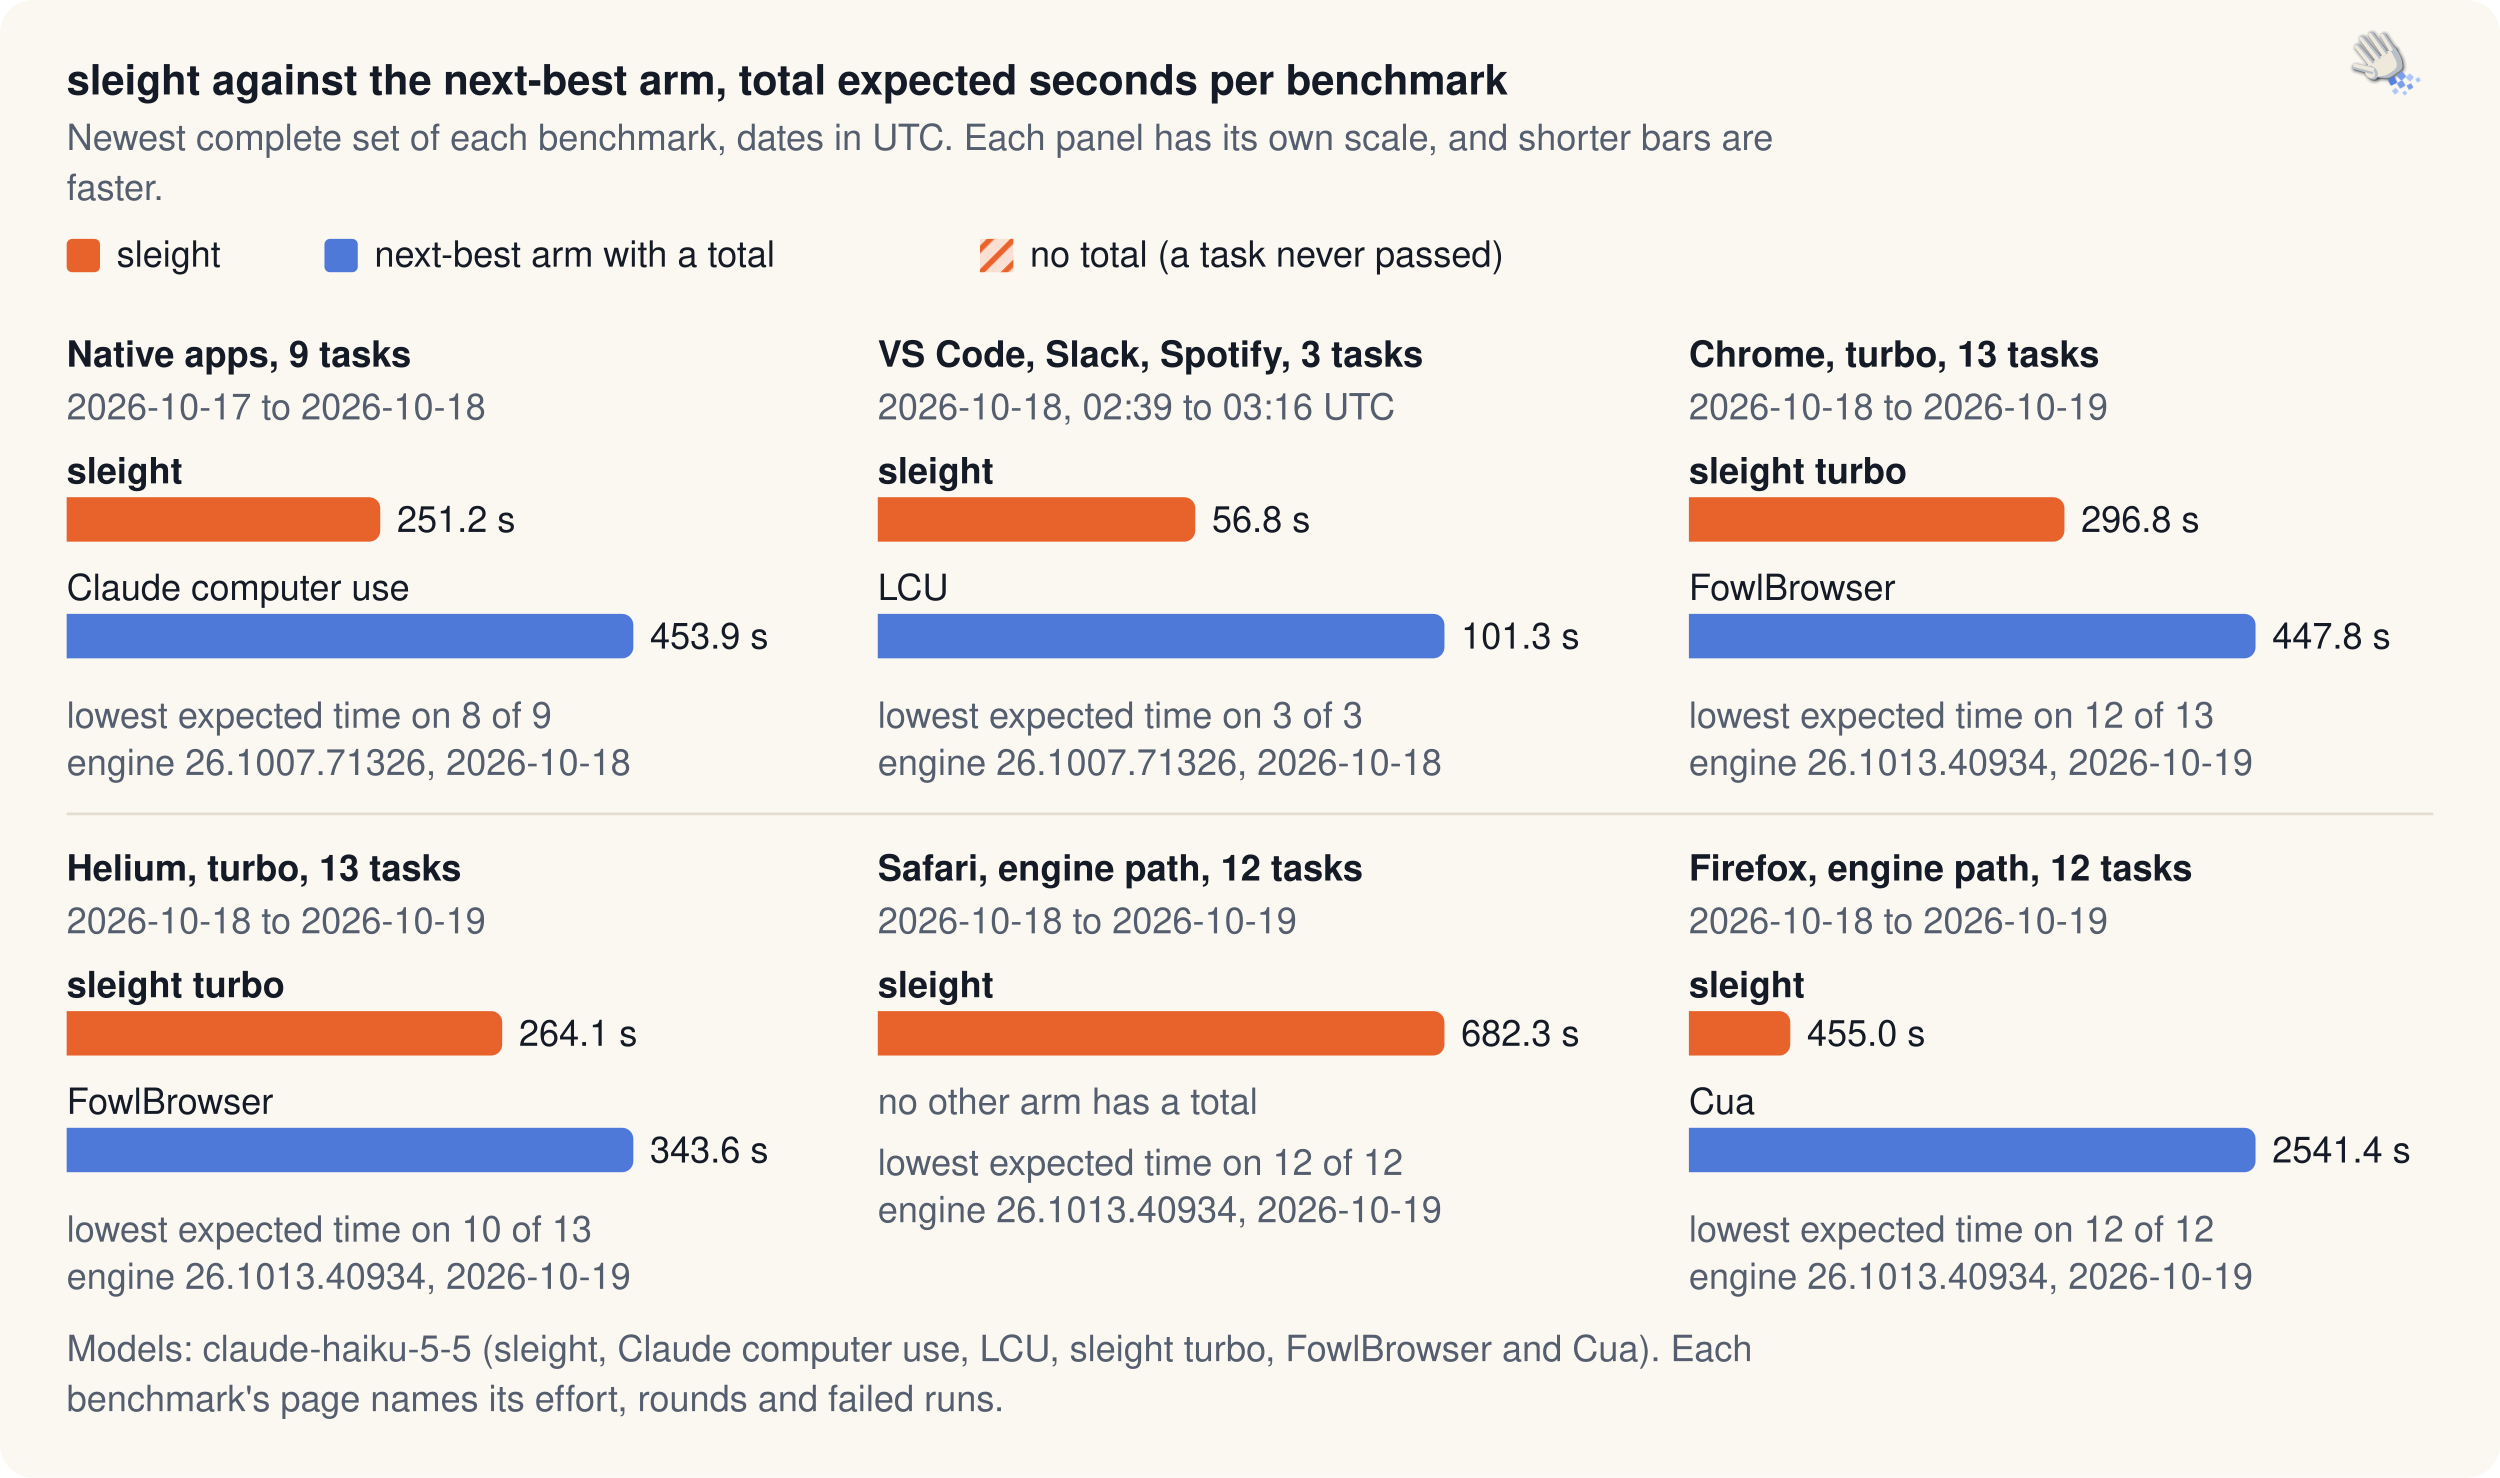
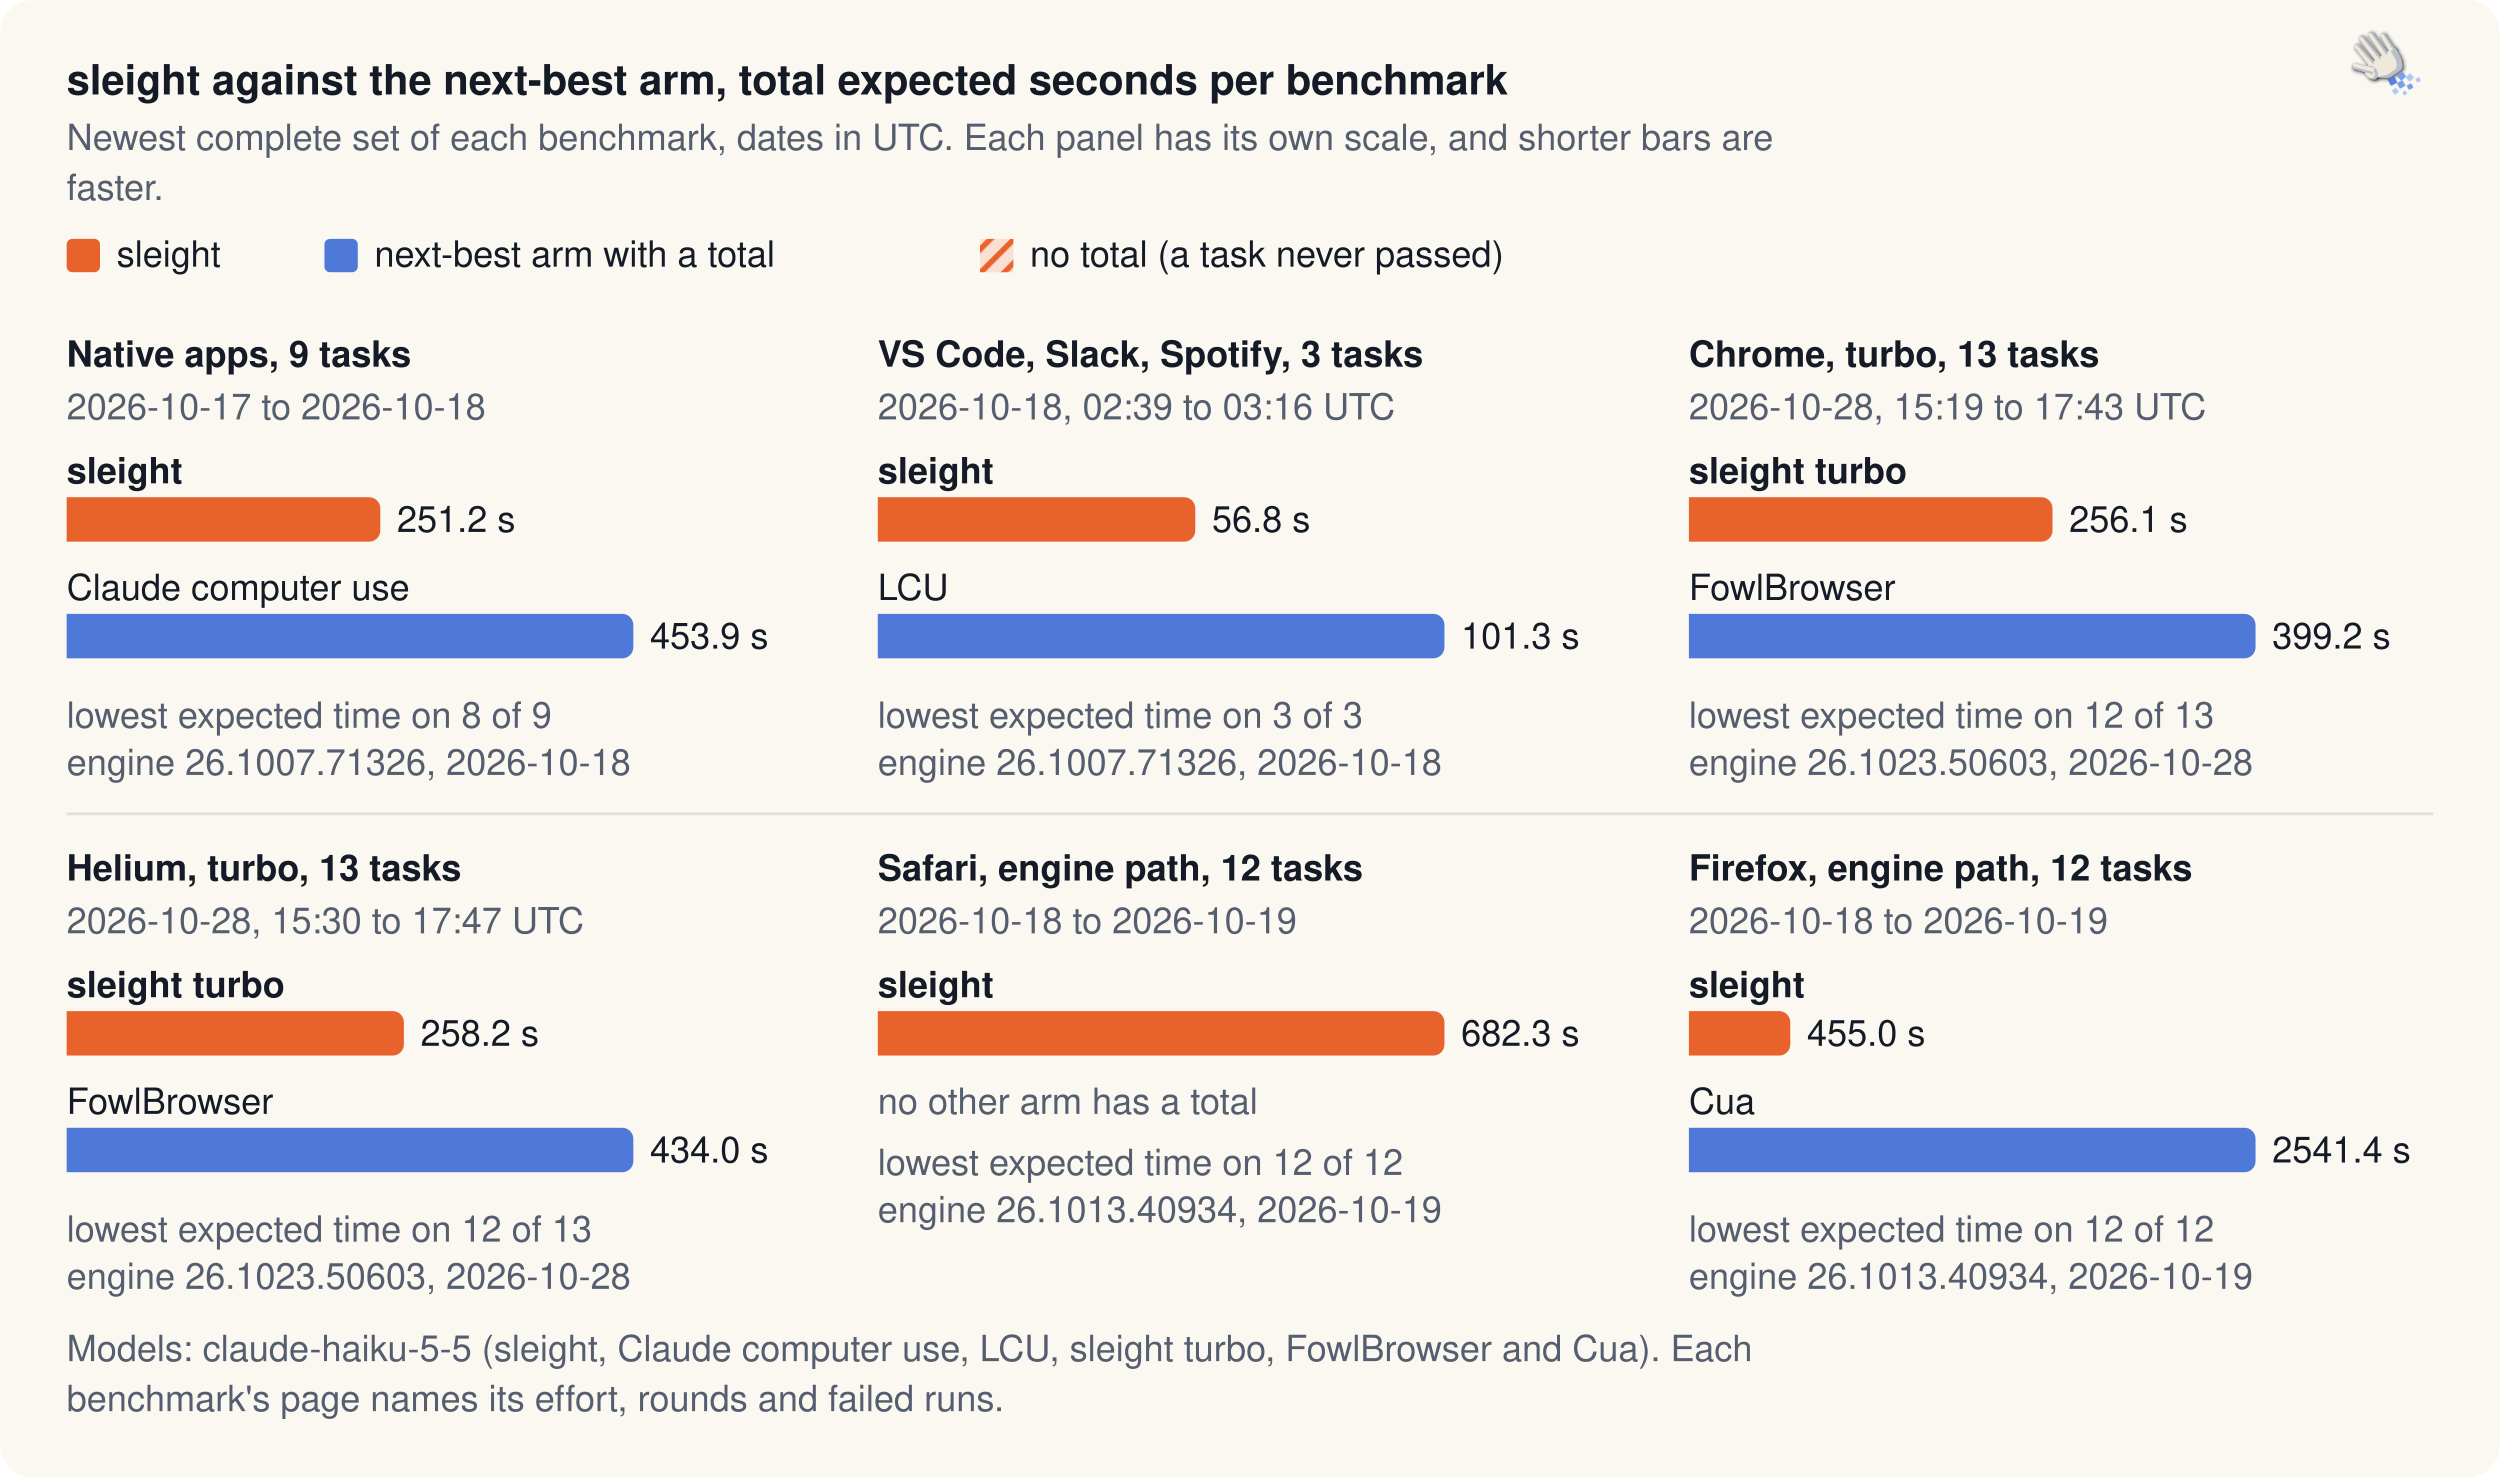
<svg xmlns="http://www.w3.org/2000/svg" viewBox="0 0 900 532" width="900" height="532" role="img" aria-labelledby="title desc">
  <style>
.bg{fill:#FBF8F1}
text{font-family:-apple-system,"Segoe UI",Helvetica,Arial,sans-serif;font-size:13px;fill:#141A26}
.t{font-size:15px;font-weight:600}
.b{font-weight:600}
.m{fill:#545E6E}
.g{stroke:#E4DED2;stroke-width:1;fill:none}
.me{fill:#E8622C}
.ot{fill:#4E79D9}
.sl{fill:#7A879A}
.hme{stroke:#E8622C}
.hot{stroke:#4E79D9}
.hsl{stroke:#7A879A}
</style>
  <defs>
    <pattern id="h-me" width="6" height="6" patternUnits="userSpaceOnUse" patternTransform="rotate(45)">
      <line class="hme" x1="1" y1="0" x2="1" y2="6" stroke-width="2" />
    </pattern>
    <pattern id="h-ot" width="6" height="6" patternUnits="userSpaceOnUse" patternTransform="rotate(45)">
      <line class="hot" x1="1" y1="0" x2="1" y2="6" stroke-width="2" />
    </pattern>
    <pattern id="h-sl" width="6" height="6" patternUnits="userSpaceOnUse" patternTransform="rotate(45)">
      <line class="hsl" x1="1" y1="0" x2="1" y2="6" stroke-width="2" />
    </pattern>
  </defs>
  <rect class="bg" width="900" height="532" rx="12" />
  <text x="24" y="34" class="t">sleight against the next-best arm, total expected seconds per benchmark</text>
  <text x="24" y="54" class="m">Newest complete set of each benchmark, dates in UTC. Each panel has its own scale, and shorter bars are</text>
  <text x="24" y="72" class="m">faster.</text>
  <g transform="translate(840 8) scale(0.8)">
    <g transform="translate(0.6 0.6)">
      <g transform="translate(10 10) rotate(-35)">
        <g fill="#141A26" stroke="#141A26" fill-opacity="0.08" stroke-opacity="0.08" stroke-width="3" stroke-linejoin="round">
          <path d="M-2 12.39 Q-2.2 10.8 -0.6 10.8 L12.4 10.8 Q14 10.8 13.82 12.39 L13.48 15.41 Q13.3 17 12.56 18.42 L11.94 19.58 Q11.2 21 9.6 21 L5.2 21 Q3.6 21 2.35 20 L-0.15 18 Q-1.4 17 -1.6 15.41 Z" />
          <path d="M-3.8 14.6 A2.5 3.3 0 1 0 1.2 14.6 A2.5 3.3 0 1 0 -3.8 14.6 Z" />
          <path d="M0.83 13.52 L-5.04 7.13 A1.25 1.25 0 0 0 -6.93 8.76 L-1.43 15.48 Z" />
          <path d="M2.44 11.48 L1.3 1.09 A1.2 1.2 0 0 0 -1.09 1.3 L-0.44 11.72 Z" />
          <path d="M6.15 11.51 L5.17 -0.67 A1.2 1.2 0 0 0 2.77 -0.53 L3.25 11.69 Z" />
          <path d="M9.85 11.59 L9.51 0.29 A1.2 1.2 0 0 0 7.11 0.31 L6.95 11.61 Z" />
          <path d="M13.5 11.68 L13.68 3.81 A1.15 1.15 0 0 0 11.39 3.68 L10.7 11.52 Z" />
        </g>
        <g fill="#141A26" stroke="#141A26" fill-opacity="0.12" stroke-opacity="0.12" stroke-width="1.8" stroke-linejoin="round">
          <path d="M-2 12.39 Q-2.2 10.8 -0.6 10.8 L12.4 10.8 Q14 10.8 13.82 12.39 L13.48 15.41 Q13.3 17 12.56 18.42 L11.94 19.58 Q11.2 21 9.6 21 L5.2 21 Q3.6 21 2.35 20 L-0.15 18 Q-1.4 17 -1.6 15.41 Z" />
          <path d="M-3.8 14.6 A2.5 3.3 0 1 0 1.2 14.6 A2.5 3.3 0 1 0 -3.8 14.6 Z" />
          <path d="M0.83 13.52 L-5.04 7.13 A1.25 1.25 0 0 0 -6.93 8.76 L-1.43 15.48 Z" />
          <path d="M2.44 11.48 L1.3 1.09 A1.2 1.2 0 0 0 -1.09 1.3 L-0.44 11.72 Z" />
          <path d="M6.15 11.51 L5.17 -0.67 A1.2 1.2 0 0 0 2.77 -0.53 L3.25 11.69 Z" />
          <path d="M9.85 11.59 L9.51 0.29 A1.2 1.2 0 0 0 7.11 0.31 L6.95 11.61 Z" />
          <path d="M13.5 11.68 L13.68 3.81 A1.15 1.15 0 0 0 11.39 3.68 L10.7 11.52 Z" />
        </g>
        <g fill="#141A26" stroke="#141A26" fill-opacity="0.2" stroke-opacity="0.2" stroke-width="0.8" stroke-linejoin="round">
          <path d="M-2 12.39 Q-2.2 10.8 -0.6 10.8 L12.4 10.8 Q14 10.8 13.82 12.39 L13.48 15.41 Q13.3 17 12.56 18.42 L11.94 19.58 Q11.2 21 9.6 21 L5.2 21 Q3.6 21 2.35 20 L-0.15 18 Q-1.4 17 -1.6 15.41 Z" />
          <path d="M-3.8 14.6 A2.5 3.3 0 1 0 1.2 14.6 A2.5 3.3 0 1 0 -3.8 14.6 Z" />
          <path d="M0.83 13.52 L-5.04 7.13 A1.25 1.25 0 0 0 -6.93 8.76 L-1.43 15.48 Z" />
          <path d="M2.44 11.48 L1.3 1.09 A1.2 1.2 0 0 0 -1.09 1.3 L-0.44 11.72 Z" />
          <path d="M6.15 11.51 L5.17 -0.67 A1.2 1.2 0 0 0 2.77 -0.53 L3.25 11.69 Z" />
          <path d="M9.85 11.59 L9.51 0.29 A1.2 1.2 0 0 0 7.11 0.31 L6.95 11.61 Z" />
          <path d="M13.5 11.68 L13.68 3.81 A1.15 1.15 0 0 0 11.39 3.68 L10.7 11.52 Z" />
        </g>
      </g>
    </g>
    <g transform="translate(10 10) rotate(-35)">
      <rect x="-1.95" y="-1.95" width="3.9" height="3.9" rx="0.62" fill="#4E79D9" fill-opacity="0.2" transform="translate(4.2 23) rotate(8)" />
      <rect x="-1.6" y="-1.6" width="3.2" height="3.2" rx="0.51" fill="#4E79D9" fill-opacity="0.92" transform="translate(4.2 23) rotate(8)" />
      <rect x="-1.83" y="-1.83" width="3.66" height="3.66" rx="0.59" fill="#7299EA" fill-opacity="0.2" transform="translate(8.8 23.5) rotate(-6)" />
      <rect x="-1.5" y="-1.5" width="3" height="3" rx="0.48" fill="#7299EA" fill-opacity="0.92" transform="translate(8.8 23.5) rotate(-6)" />
      <rect x="-1.71" y="-1.71" width="3.42" height="3.42" rx="0.55" fill="#7299EA" fill-opacity="0.2" transform="translate(6.5 26.5) rotate(4)" />
      <rect x="-1.4" y="-1.4" width="2.8" height="2.8" rx="0.45" fill="#7299EA" fill-opacity="0.92" transform="translate(6.5 26.5) rotate(4)" />
      <rect x="-1.59" y="-1.59" width="3.17" height="3.17" rx="0.51" fill="#A9C4F5" fill-opacity="0.2" transform="translate(11.5 26.2) rotate(-11)" />
      <rect x="-1.3" y="-1.3" width="2.6" height="2.6" rx="0.42" fill="#A9C4F5" fill-opacity="0.92" transform="translate(11.5 26.2) rotate(-11)" />
      <rect x="-1.34" y="-1.34" width="2.68" height="2.68" rx="0.43" fill="#A9C4F5" fill-opacity="0.2" transform="translate(2.6 27.5) rotate(-4)" />
      <rect x="-1.1" y="-1.1" width="2.2" height="2.2" rx="0.35" fill="#A9C4F5" fill-opacity="0.92" transform="translate(2.6 27.5) rotate(-4)" />
      <rect x="-1.34" y="-1.34" width="2.68" height="2.68" rx="0.43" fill="#7299EA" fill-opacity="0.2" transform="translate(9.2 29.6) rotate(7)" />
      <rect x="-1.1" y="-1.1" width="2.2" height="2.2" rx="0.35" fill="#7299EA" fill-opacity="0.92" transform="translate(9.2 29.6) rotate(7)" />
      <rect x="-1.1" y="-1.1" width="2.2" height="2.2" rx="0.35" fill="#A9C4F5" fill-opacity="0.2" transform="translate(13.9 29.2) rotate(3)" />
      <rect x="-0.9" y="-0.9" width="1.8" height="1.8" rx="0.29" fill="#A9C4F5" fill-opacity="0.92" transform="translate(13.9 29.2) rotate(3)" />
      <rect x="-0.98" y="-0.98" width="1.95" height="1.95" rx="0.31" fill="#A9C4F5" fill-opacity="0.2" transform="translate(5.6 30.6) rotate(-8)" />
      <rect x="-0.8" y="-0.8" width="1.6" height="1.6" rx="0.26" fill="#A9C4F5" fill-opacity="0.92" transform="translate(5.6 30.6) rotate(-8)" />
    </g>
    <g transform="translate(10 10) rotate(-35)">
      <path d="M-2 12.39 Q-2.2 10.8 -0.6 10.8 L12.4 10.8 Q14 10.8 13.82 12.39 L13.48 15.41 Q13.3 17 12.56 18.42 L11.94 19.58 Q11.2 21 9.6 21 L5.2 21 Q3.6 21 2.35 20 L-0.15 18 Q-1.4 17 -1.6 15.41 Z" fill="#B9BFC9" />
      <path d="M-2.02 12.19 Q-2.2 10.8 -0.8 10.8 L10 10.8 Q11.4 10.8 11.24 12.19 L10.86 15.61 Q10.7 17 9.89 18.14 L9.81 18.26 Q9 19.4 7.6 19.4 L5 19.4 Q3.6 19.4 2.34 18.79 L-0.14 17.61 Q-1.4 17 -1.58 15.61 Z" fill="#EFE9DC" />
      <path d="M-3.8 14.6 A2.5 3.3 0 1 0 1.2 14.6 A2.5 3.3 0 1 0 -3.8 14.6 Z" fill="#B9BFC9" />
      <path d="M-4 14 A2 2.8 0 1 0 0 14 A2 2.8 0 1 0 -4 14 Z" fill="#EFE9DC" />
      <path d="M0.83 13.52 L-5.04 7.13 A1.25 1.25 0 0 0 -6.93 8.76 L-1.43 15.48 Z" fill="#B9BFC9" />
      <path d="M0.83 13.51 L-5.21 6.91 A0.78 0.78 0 0 0 -6.38 7.93 L-0.57 14.74 Z" fill="#EFE9DC" />
      <path d="M2.44 11.48 L1.3 1.09 A1.2 1.2 0 0 0 -1.09 1.3 L-0.44 11.72 Z" fill="#B9BFC9" />
      <path d="M1.35 11.58 L0.36 0.91 A0.74 0.74 0 0 0 -1.12 1.03 L-0.45 11.72 Z" fill="#EFE9DC" />
      <path d="M6.15 11.51 L5.17 -0.67 A1.2 1.2 0 0 0 2.77 -0.53 L3.25 11.69 Z" fill="#B9BFC9" />
      <path d="M5.05 11.59 L4.24 -0.88 A0.74 0.74 0 0 0 2.75 -0.8 L3.25 11.68 Z" fill="#EFE9DC" />
      <path d="M9.85 11.59 L9.51 0.29 A1.2 1.2 0 0 0 7.11 0.31 L6.95 11.61 Z" fill="#B9BFC9" />
      <path d="M8.75 11.6 L8.59 0.04 A0.74 0.74 0 0 0 7.1 0.04 L6.95 11.6 Z" fill="#EFE9DC" />
      <path d="M13.5 11.68 L13.68 3.81 A1.15 1.15 0 0 0 11.39 3.68 L10.7 11.52 Z" fill="#B9BFC9" />
      <path d="M12.43 11.63 L12.82 3.52 A0.71 0.71 0 0 0 11.39 3.42 L10.7 11.51 Z" fill="#EFE9DC" />
    </g>
  </g>
  <rect class="me" x="24" y="86" width="12" height="12" rx="2" />
  <text x="42" y="96">sleight</text>
  <rect class="ot" x="116.8" y="86" width="12" height="12" rx="2" />
  <text x="134.8" y="96">next-best arm with a total</text>
  <rect class="me" fill-opacity="0.16" x="352.8" y="86" width="12" height="12" />
  <rect fill="url(#h-me)" x="352.8" y="86" width="12" height="12" />
  <text x="370.8" y="96">no total (a task never passed)</text>
  <g transform="translate(24 118)">
    <text x="0" y="14" class="b">Native apps, 9 tasks</text>
    <text x="0" y="33" class="m">2026-10-17 to 2026-10-18</text>
    <text x="0" y="56" class="b">sleight</text>
    <path class="me" d="M0 61h108.9a4 4 0 0 1 4 4v8a4 4 0 0 1 -4 4h-108.9z" />
    <text x="118.9" y="73.5" data-family="native-claim" data-browser="" data-arm="sleight" data-kind="total">251.2 s</text>
    <text x="0" y="98">Claude computer use</text>
    <path class="ot" d="M0 103h200a4 4 0 0 1 4 4v8a4 4 0 0 1 -4 4h-200z" />
    <text x="210" y="115.5" data-family="native-claim" data-browser="" data-arm="claude-cu" data-kind="total">453.9 s</text>
    <text x="0" y="144" class="m">lowest expected time on 8 of 9</text>
    <text x="0" y="161" class="m">engine 26.1007.71326, 2026-10-18</text>
  </g>
  <g transform="translate(316 118)">
    <text x="0" y="14" class="b">VS Code, Slack, Spotify, 3 tasks</text>
    <text x="0" y="33" class="m">2026-10-18, 02:39 to 03:16 UTC</text>
    <text x="0" y="56" class="b">sleight</text>
    <path class="me" d="M0 61h110.3a4 4 0 0 1 4 4v8a4 4 0 0 1 -4 4h-110.3z" />
    <text x="120.3" y="73.5" data-family="app-claim" data-browser="" data-arm="sleight" data-kind="total">56.8 s</text>
    <text x="0" y="98">LCU</text>
    <path class="ot" d="M0 103h200a4 4 0 0 1 4 4v8a4 4 0 0 1 -4 4h-200z" />
    <text x="210" y="115.5" data-family="app-claim" data-browser="" data-arm="lcu" data-kind="total">101.3 s</text>
    <text x="0" y="144" class="m">lowest expected time on 3 of 3</text>
    <text x="0" y="161" class="m">engine 26.1007.71326, 2026-10-18</text>
  </g>
  <g transform="translate(608 118)">
    <text x="0" y="14" class="b">Chrome, turbo, 13 tasks</text>
-     <text x="0" y="33" class="m">2026-10-18 to 2026-10-19</text>
+     <text x="0" y="33" class="m">2026-10-28, 15:19 to 17:43 UTC</text>
    <text x="0" y="56" class="b">sleight turbo</text>
-     <path class="me" d="M0 61h131.2a4 4 0 0 1 4 4v8a4 4 0 0 1 -4 4h-131.2z" />
-     <text x="141.2" y="73.5" data-family="browser-turbo" data-browser="chrome" data-arm="sleight-turbo" data-kind="total">296.8 s</text>
+     <path class="me" d="M0 61h126.9a4 4 0 0 1 4 4v8a4 4 0 0 1 -4 4h-126.9z" />
+     <text x="136.9" y="73.5" data-family="browser-turbo" data-browser="chrome" data-arm="sleight-turbo" data-kind="total">256.1 s</text>
    <text x="0" y="98">FowlBrowser</text>
    <path class="ot" d="M0 103h200a4 4 0 0 1 4 4v8a4 4 0 0 1 -4 4h-200z" />
-     <text x="210" y="115.5" data-family="browser-turbo" data-browser="chrome" data-arm="fowlbrowser" data-kind="total">447.8 s</text>
+     <text x="210" y="115.5" data-family="browser-turbo" data-browser="chrome" data-arm="fowlbrowser" data-kind="total">399.2 s</text>
    <text x="0" y="144" class="m">lowest expected time on 12 of 13</text>
-     <text x="0" y="161" class="m">engine 26.1013.40934, 2026-10-19</text>
+     <text x="0" y="161" class="m">engine 26.1023.50603, 2026-10-28</text>
  </g>
  <line class="g" x1="24" y1="293" x2="876" y2="293" />
  <g transform="translate(24 303)">
    <text x="0" y="14" class="b">Helium, turbo, 13 tasks</text>
-     <text x="0" y="33" class="m">2026-10-18 to 2026-10-19</text>
+     <text x="0" y="33" class="m">2026-10-28, 15:30 to 17:47 UTC</text>
    <text x="0" y="56" class="b">sleight turbo</text>
-     <path class="me" d="M0 61h152.8a4 4 0 0 1 4 4v8a4 4 0 0 1 -4 4h-152.8z" />
-     <text x="162.8" y="73.5" data-family="browser-turbo" data-browser="helium" data-arm="sleight-turbo" data-kind="total">264.1 s</text>
+     <path class="me" d="M0 61h117.4a4 4 0 0 1 4 4v8a4 4 0 0 1 -4 4h-117.4z" />
+     <text x="127.4" y="73.5" data-family="browser-turbo" data-browser="helium" data-arm="sleight-turbo" data-kind="total">258.2 s</text>
    <text x="0" y="98">FowlBrowser</text>
    <path class="ot" d="M0 103h200a4 4 0 0 1 4 4v8a4 4 0 0 1 -4 4h-200z" />
-     <text x="210" y="115.5" data-family="browser-turbo" data-browser="helium" data-arm="fowlbrowser" data-kind="total">343.6 s</text>
-     <text x="0" y="144" class="m">lowest expected time on 10 of 13</text>
-     <text x="0" y="161" class="m">engine 26.1013.40934, 2026-10-19</text>
+     <text x="210" y="115.5" data-family="browser-turbo" data-browser="helium" data-arm="fowlbrowser" data-kind="total">434.0 s</text>
+     <text x="0" y="144" class="m">lowest expected time on 12 of 13</text>
+     <text x="0" y="161" class="m">engine 26.1023.50603, 2026-10-28</text>
  </g>
  <g transform="translate(316 303)">
    <text x="0" y="14" class="b">Safari, engine path, 12 tasks</text>
    <text x="0" y="33" class="m">2026-10-18 to 2026-10-19</text>
    <text x="0" y="56" class="b">sleight</text>
    <path class="me" d="M0 61h200a4 4 0 0 1 4 4v8a4 4 0 0 1 -4 4h-200z" />
    <text x="210" y="73.5" data-family="browser-race" data-browser="safari" data-arm="sleight" data-kind="total">682.3 s</text>
    <text x="0" y="98" class="m">no other arm has a total</text>
    <text x="0" y="120" class="m">lowest expected time on 12 of 12</text>
    <text x="0" y="137" class="m">engine 26.1013.40934, 2026-10-19</text>
  </g>
  <g transform="translate(608 303)">
    <text x="0" y="14" class="b">Firefox, engine path, 12 tasks</text>
    <text x="0" y="33" class="m">2026-10-18 to 2026-10-19</text>
    <text x="0" y="56" class="b">sleight</text>
    <path class="me" d="M0 61h32.5a4 4 0 0 1 4 4v8a4 4 0 0 1 -4 4h-32.5z" />
    <text x="42.5" y="73.5" data-family="browser-race" data-browser="firefox" data-arm="sleight" data-kind="total">455.0 s</text>
    <text x="0" y="98">Cua</text>
    <path class="ot" d="M0 103h200a4 4 0 0 1 4 4v8a4 4 0 0 1 -4 4h-200z" />
    <text x="210" y="115.5" data-family="browser-race" data-browser="firefox" data-arm="cua" data-kind="total">2541.4 s</text>
    <text x="0" y="144" class="m">lowest expected time on 12 of 12</text>
    <text x="0" y="161" class="m">engine 26.1013.40934, 2026-10-19</text>
  </g>
  <text x="24" y="490" class="m">Models: claude-haiku-5-5 (sleight, Claude computer use, LCU, sleight turbo, FowlBrowser and Cua). Each</text>
  <text x="24" y="508" class="m">benchmark's page names its effort, rounds and failed runs.</text>
</svg>
